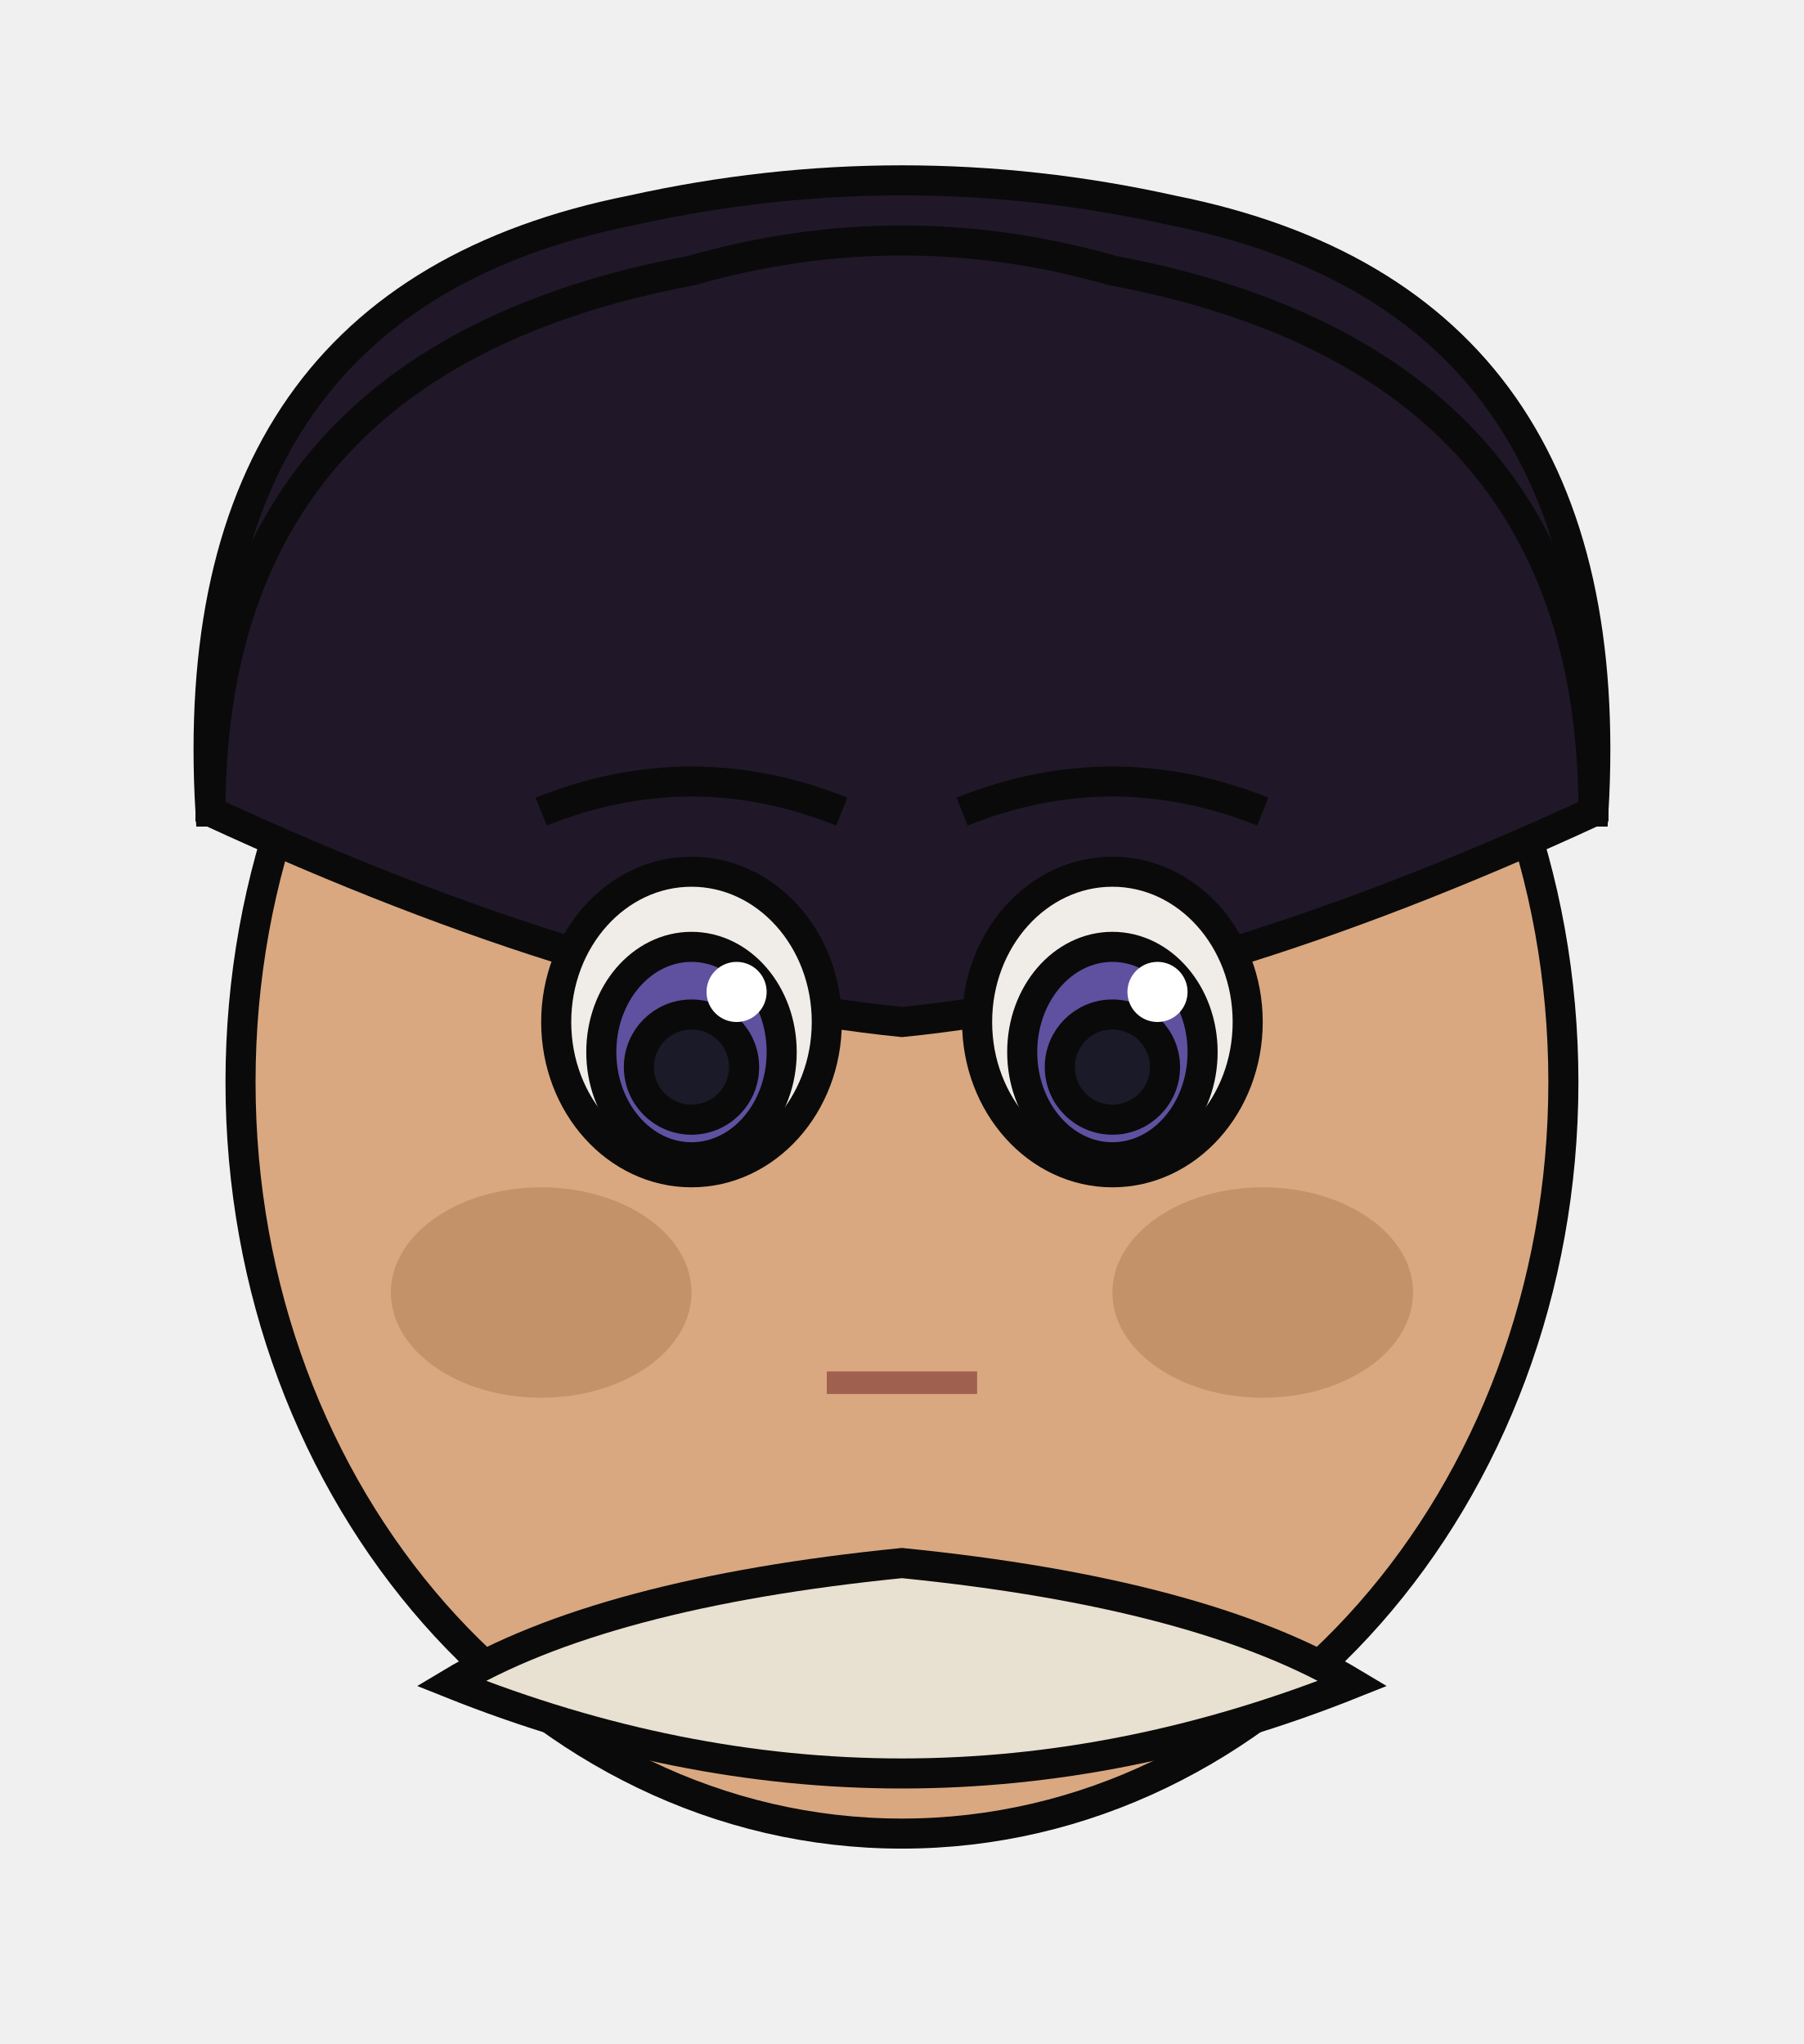
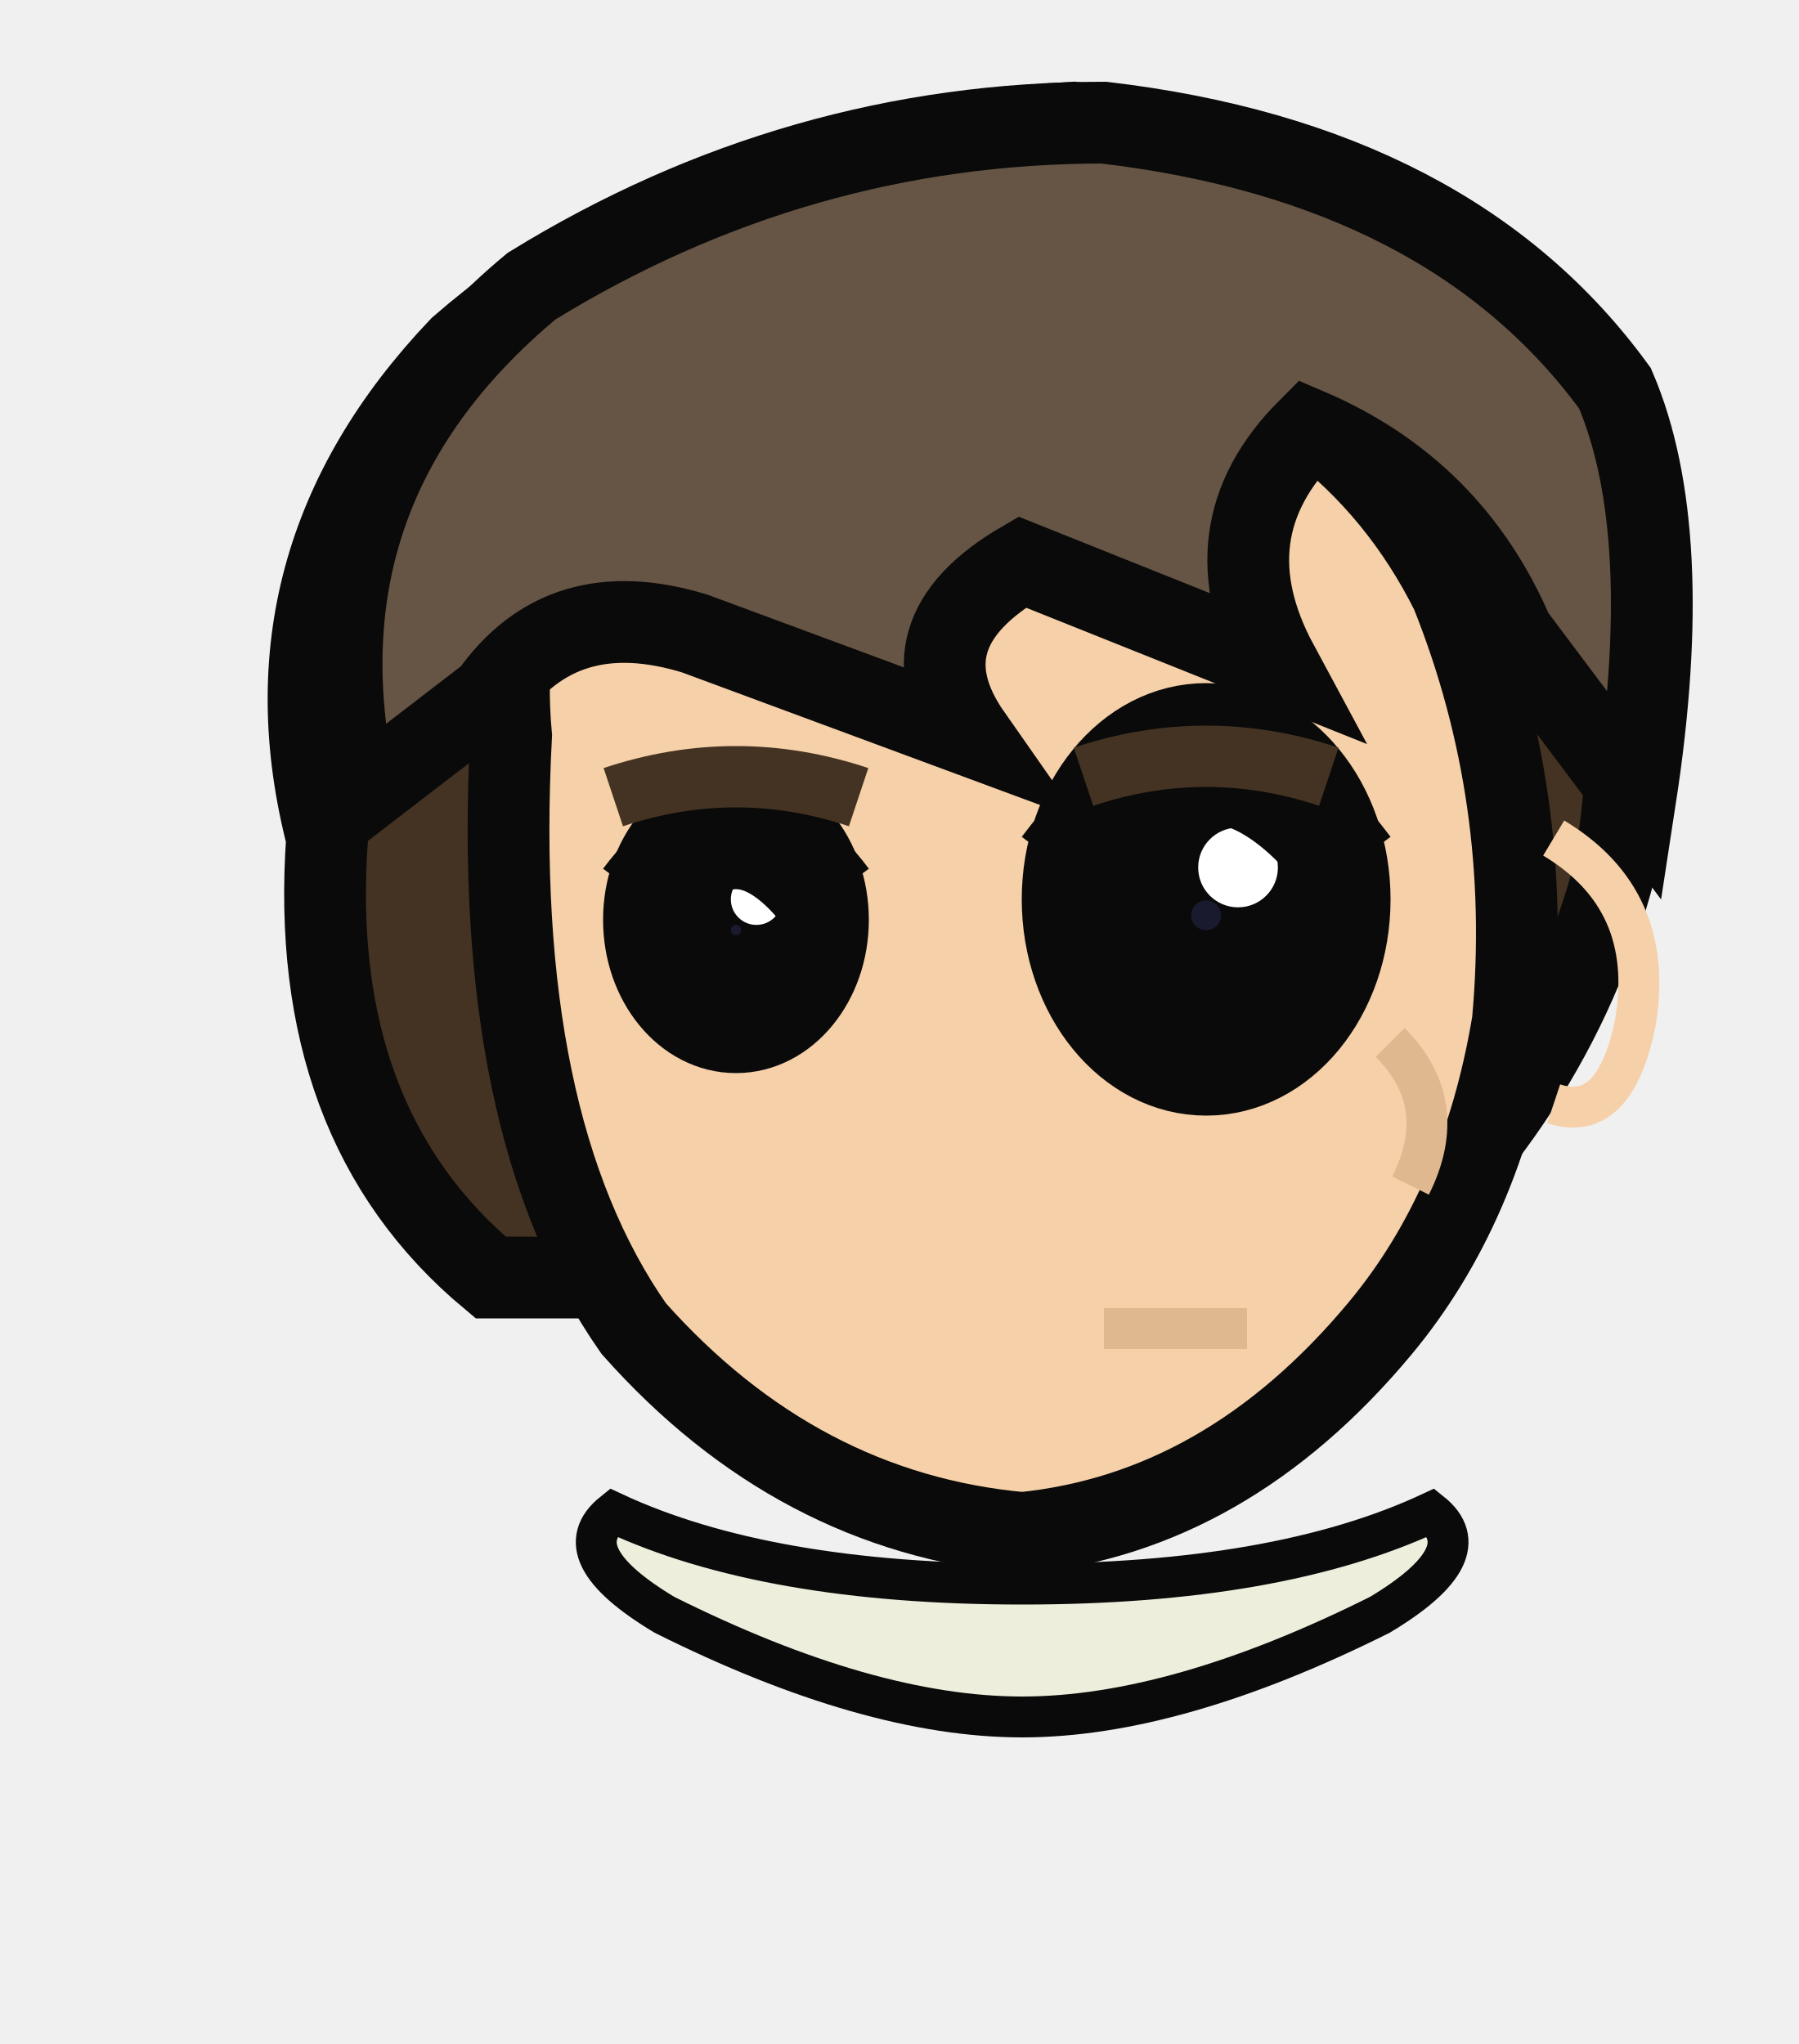
- <svg xmlns="http://www.w3.org/2000/svg" viewBox="0 0 120 136" width="120" height="136">
-   <path d="M14 54 Q12 20 42 14 Q60 10 78 14 Q108 20 106 54 Z" fill="#201828" stroke="#0a0a0a" stroke-width="2" />
-   <ellipse cx="60" cy="72" rx="44" ry="50" fill="#d9a880" stroke="#0a0a0a" stroke-width="2" />
-   <ellipse cx="36" cy="86" rx="10" ry="7" fill="#c49268" />
-   <ellipse cx="84" cy="86" rx="10" ry="7" fill="#c49268" />
-   <path d="M14 54 Q14 24 46 18 Q60 14 74 18 Q106 24 106 54 Q80 66 60 68 Q40 66 14 54 Z" fill="#201828" stroke="#0a0a0a" stroke-width="2" />
-   <path d="M30 112 Q60 124 90 112 Q80 106 60 104 Q40 106 30 112 Z" fill="#e8e0d0" stroke="#0a0a0a" stroke-width="2" />
-   <ellipse cx="46" cy="68" rx="9" ry="10" fill="#f0ece8" stroke="#0a0a0a" stroke-width="2" />
-   <ellipse cx="74" cy="68" rx="9" ry="10" fill="#f0ece8" stroke="#0a0a0a" stroke-width="2" />
-   <ellipse cx="46" cy="70" rx="6" ry="7" fill="#6050a0" stroke="#0a0a0a" stroke-width="2" />
-   <ellipse cx="74" cy="70" rx="6" ry="7" fill="#6050a0" stroke="#0a0a0a" stroke-width="2" />
-   <circle cx="46" cy="71" r="3.5" fill="#1a1a28" stroke="#0a0a0a" stroke-width="2" />
-   <circle cx="74" cy="71" r="3.5" fill="#1a1a28" stroke="#0a0a0a" stroke-width="2" />
-   <circle cx="49" cy="66" r="2" fill="#ffffff" />
-   <circle cx="77" cy="66" r="2" fill="#ffffff" />
-   <path d="M36 54 Q46 50 56 54" fill="none" stroke="#0a0a0a" stroke-width="2" />
-   <path d="M64 54 Q74 50 84 54" fill="none" stroke="#0a0a0a" stroke-width="2" />
-   <line x1="55" y1="92" x2="65" y2="92" stroke="#a06050" stroke-width="1.5" />
+ <svg xmlns="http://www.w3.org/2000/svg" viewBox="0 0 176 200" width="176" height="200">
+   <path d="M 32,82 Q 25,55 45,34 Q 68,14 105,12 Q 140,16 155,40 Q 162,58 158,85 Q 152,108 132,125 L 48,125 Q 30,110 32,82 Z" fill="#443322" stroke="#0a0a0a" stroke-width="8" />
+   <path d="M 50,72 Q 48,50 65,38 Q 85,28 108,32 Q 132,38 142,58 Q 150,78 148,100 Q 145,118 135,130 Q 120,148 100,150 Q 78,148 62,130 Q 48,110 50,72 Z" fill="#f5d0a8" stroke="#0a0a0a" stroke-width="8" />
+   <ellipse cx="72" cy="90" rx="9.0" ry="11.0" fill="#ffffff" stroke="#0a0a0a" stroke-width="8" />
+   <circle cx="72" cy="91.0" r="7.0" fill="#997755" stroke="#0a0a0a" stroke-width="4" />
+   <circle cx="72" cy="91.0" r="3.5" fill="#1a1a2e" stroke="#0a0a0a" stroke-width="8" />
+   <circle cx="74.0" cy="88.0" r="2.5" fill="#ffffff" stroke="none" stroke-width="8" />
+   <path d="M 63.0,88.0 Q 72,76.0 81.0,88.0" fill="none" stroke="#0a0a0a" stroke-width="10" />
+   <ellipse cx="118" cy="88" rx="14.04" ry="17.16" fill="#ffffff" stroke="#0a0a0a" stroke-width="8" />
+   <circle cx="118" cy="89.56" r="10.92" fill="#997755" stroke="#0a0a0a" stroke-width="4" />
+   <circle cx="118" cy="89.56" r="5.46" fill="#1a1a2e" stroke="#0a0a0a" stroke-width="8" />
+   <circle cx="121.12" cy="84.88" r="3.9" fill="#ffffff" stroke="none" stroke-width="8" />
+   <path d="M 103.96,84.88 Q 118,66.16 132.04,84.88" fill="none" stroke="#0a0a0a" stroke-width="10" />
+   <path d="M 136,102 Q 142,108 138,116" fill="none" stroke="#e0b890" stroke-width="4" />
+   <line x1="108" y1="130" x2="122" y2="130" stroke="#e0b890" stroke-width="4" />
+   <path d="M 60,78 Q 72,74 84,78" fill="none" stroke="#443322" stroke-width="6" />
+   <path d="M 106,76 Q 118,72 130,76" fill="none" stroke="#443322" stroke-width="6" />
+   <path d="M 35,78 Q 28,48 52,28 Q 78,12 108,12 Q 142,16 158,38 Q 164,52 160,78 L 148,62 Q 142,48 128,42 Q 118,52 125,65 L 100,55 Q 88,62 95,72 L 68,62 Q 55,58 48,68 Z" fill="#665544" stroke="#0a0a0a" stroke-width="8" />
+   <path d="M 60,148 Q 75,155 100,155 Q 125,155 140,148 Q 145,152 135,158 Q 115,168 100,168 Q 85,168 65,158 Q 55,152 60,148 Z" fill="#eeeedd" stroke="#0a0a0a" stroke-width="4" />
+   <path d="M 152,82 Q 162,88 160,100 Q 158,110 152,108" fill="none" stroke="#f5d0a8" stroke-width="4" />
</svg>
